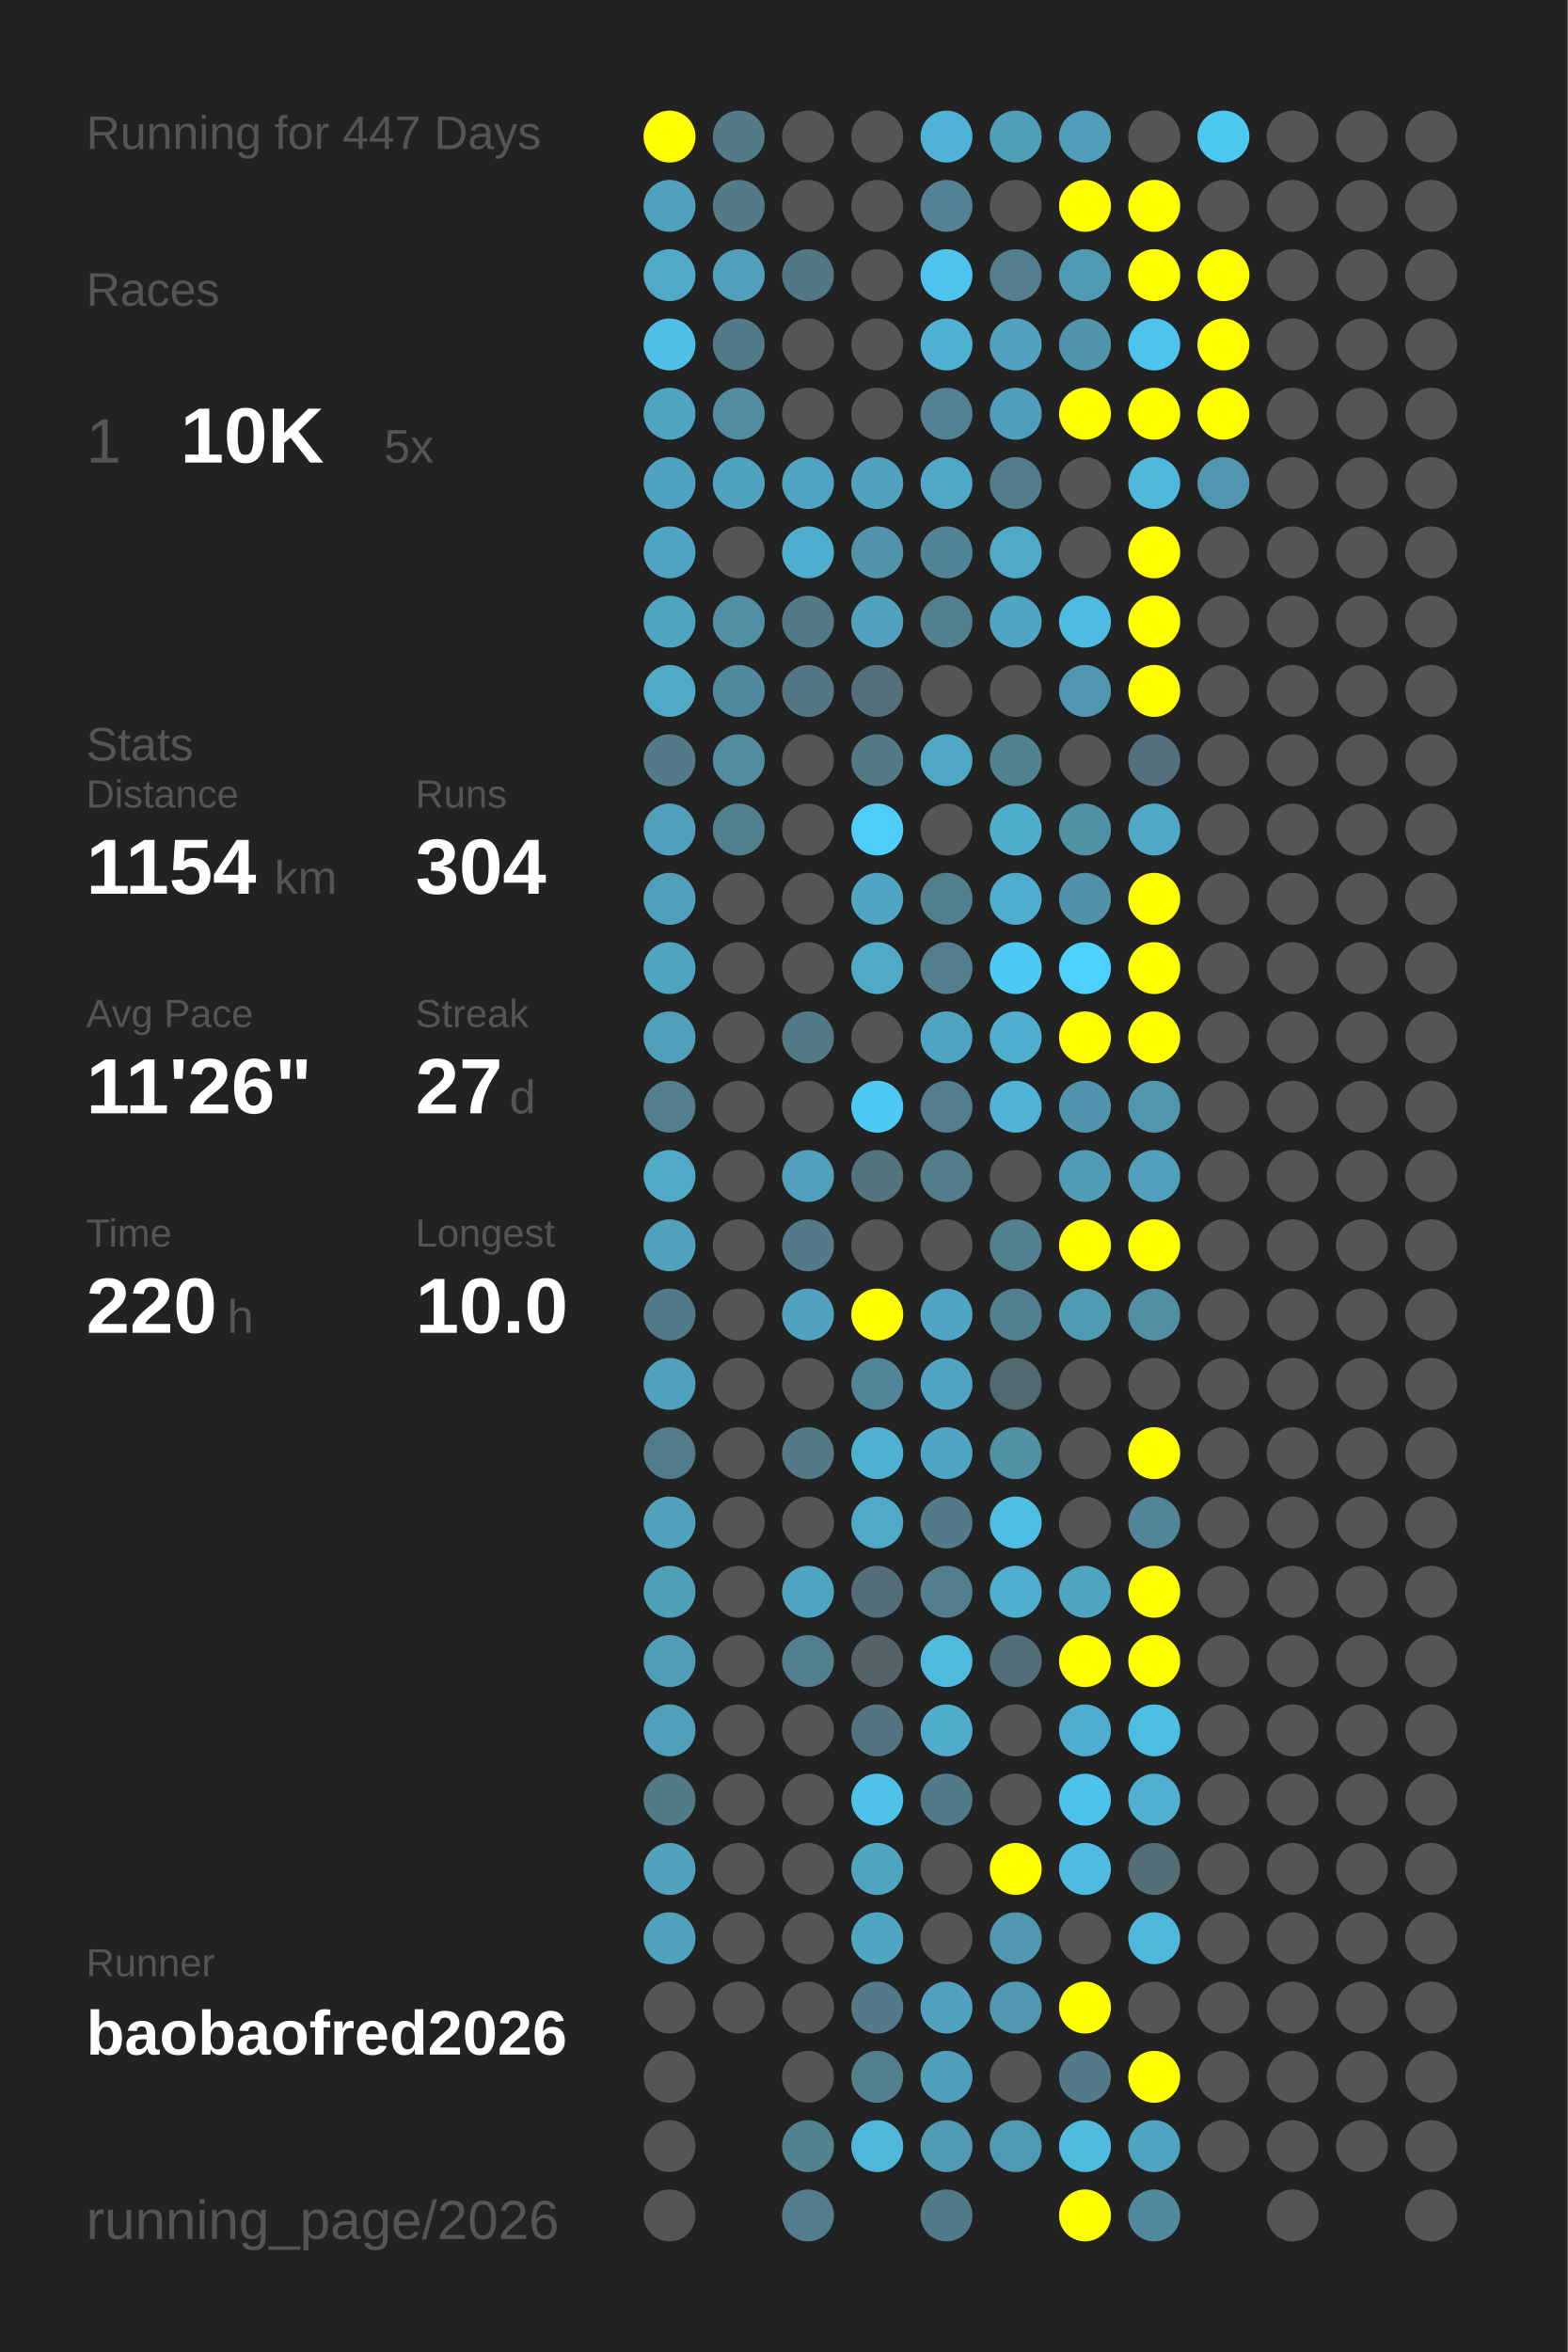
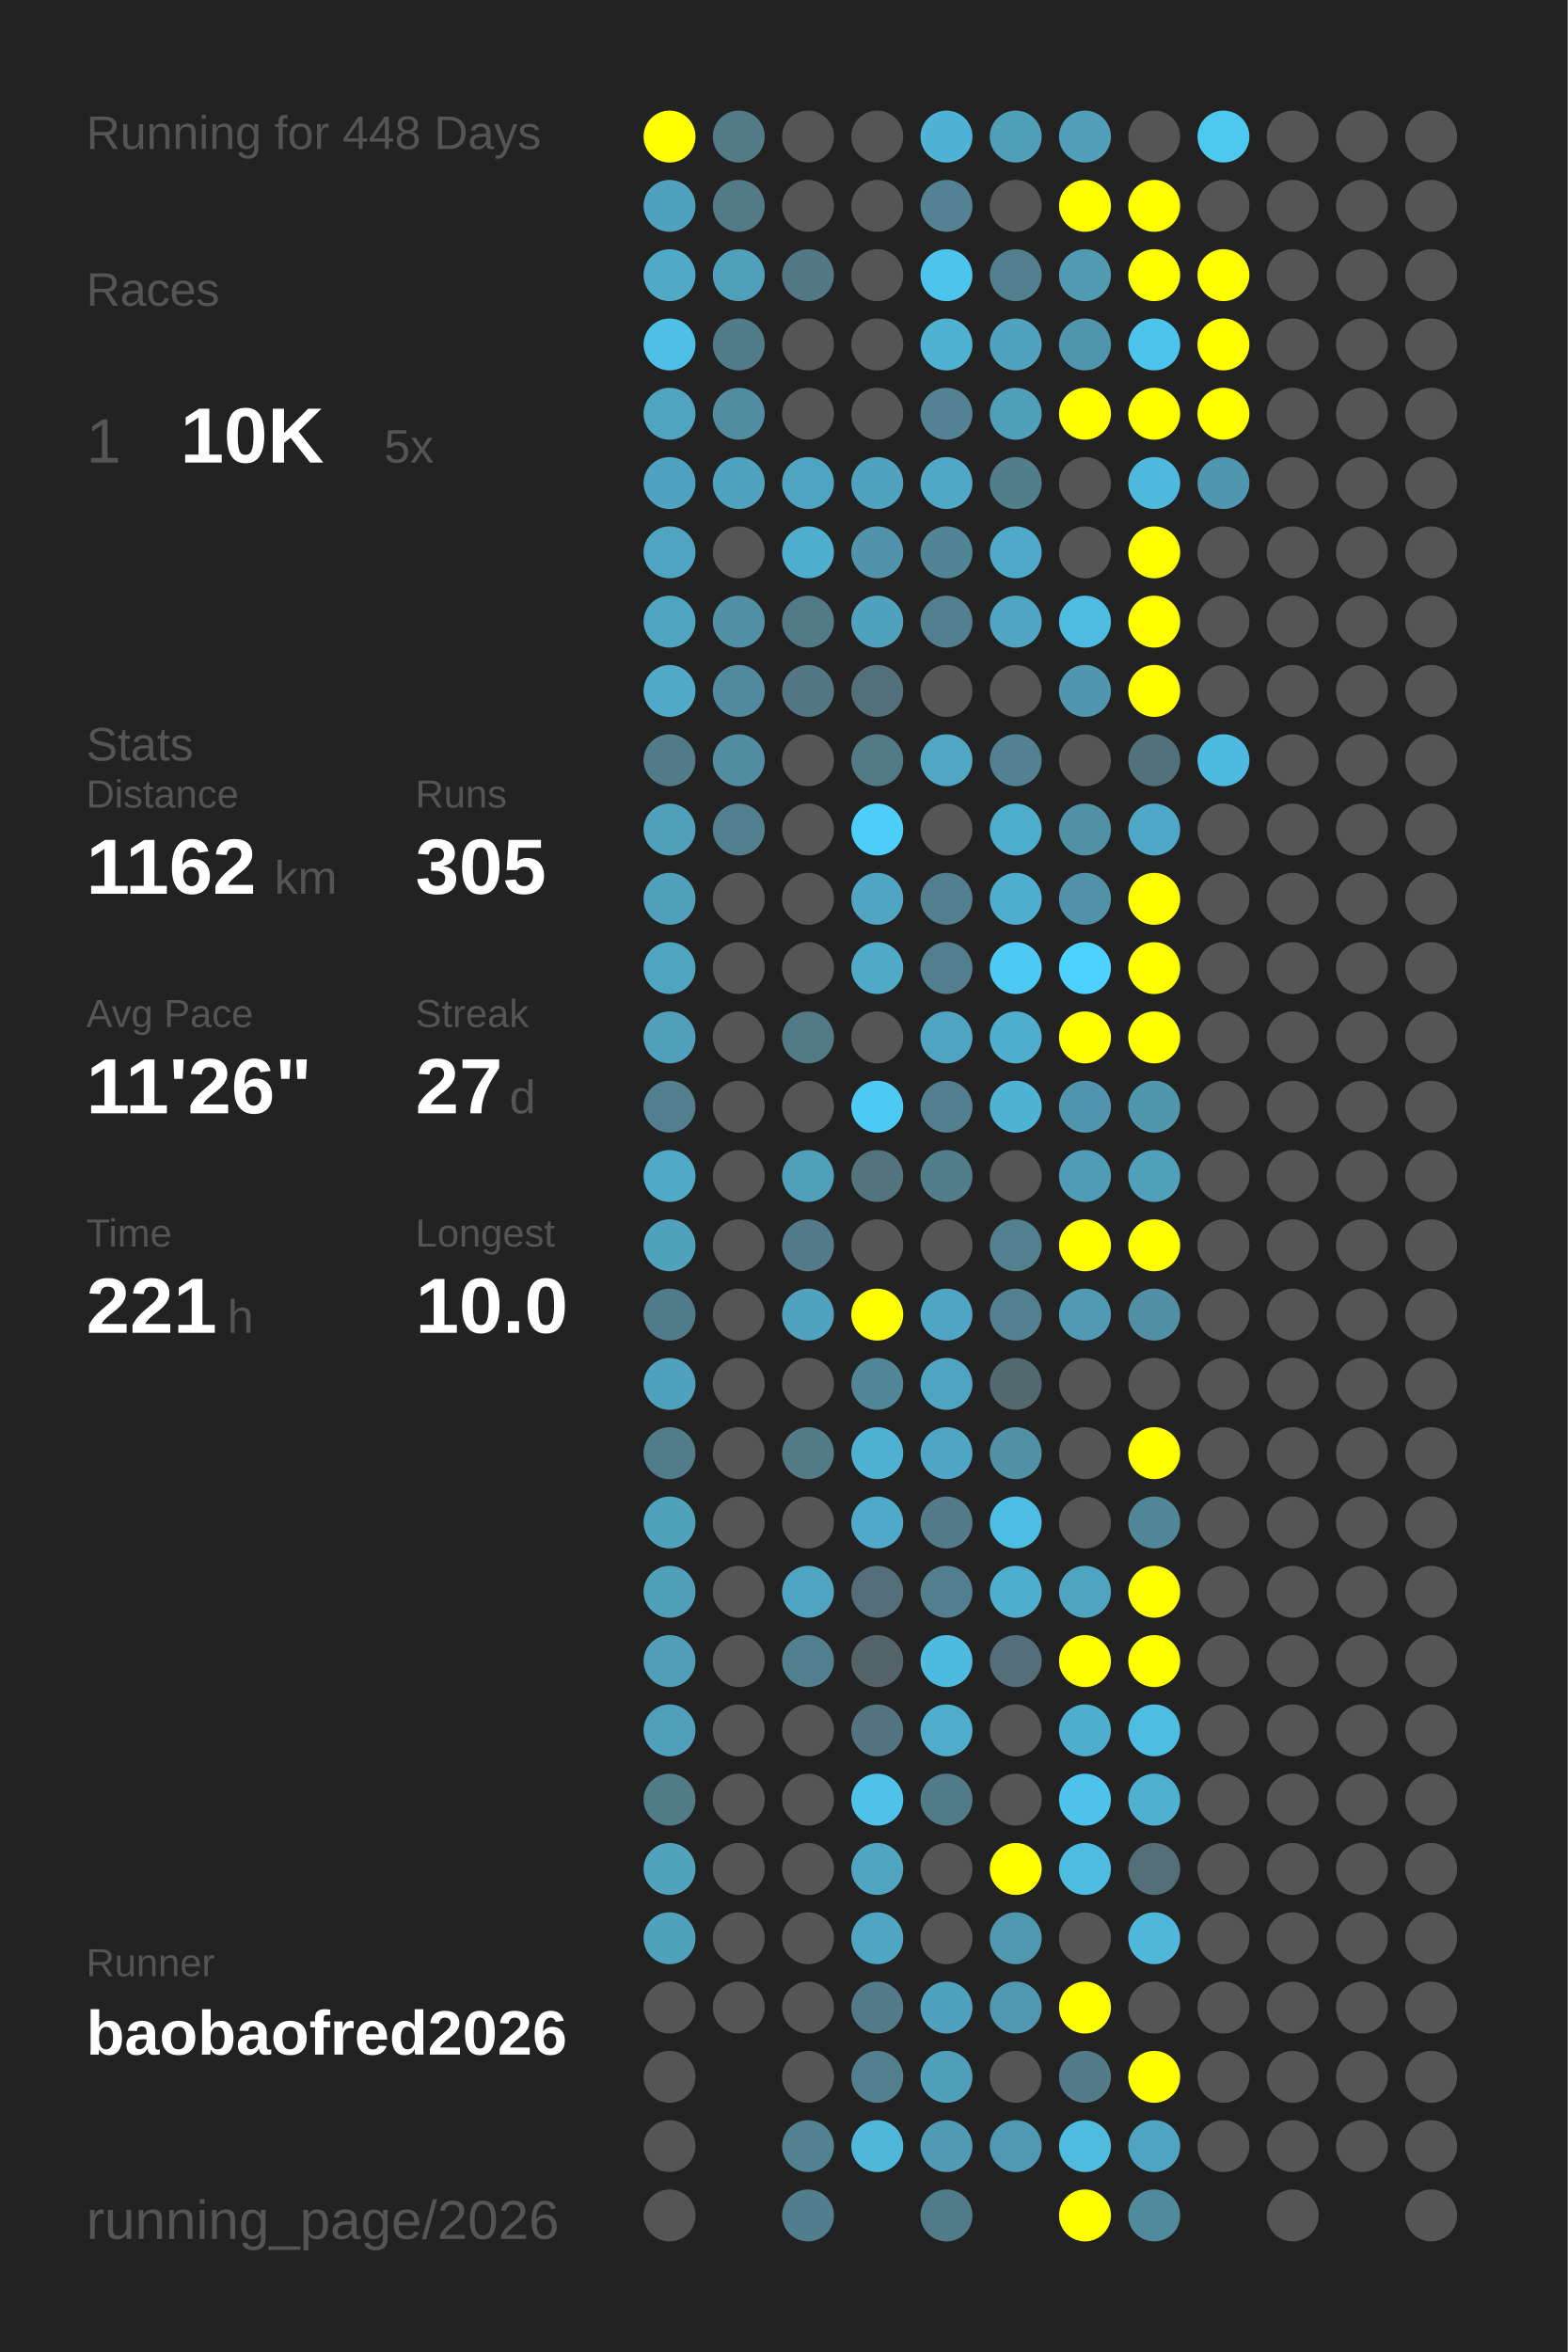
<svg xmlns="http://www.w3.org/2000/svg" baseProfile="full" height="300mm" version="1.1" viewBox="0,0,200,300" width="200mm">
  <defs />
  <rect fill="#222222" height="300" width="200" x="0" y="0" />
-   <text fill="#555555" style="font-size:6px; font-family:Arial;" x="11" y="19">Running for 447 Days</text>
+   <text fill="#555555" style="font-size:6px; font-family:Arial;" x="11" y="19">Running for 448 Days</text>
  <text fill="#555555" style="font-size:6px; font-family:Arial;" x="11" y="39">Races</text>
  <text fill="#555555" style="font-size:8px; font-family:Arial;" x="11" y="59">1</text>
  <text fill="#FFFFFF" style="font-size:10px; font-family:Arial; font-weight:bold;" x="23" y="59">10K</text>
  <text fill="#555555" style="font-size:6px; font-family:Arial;" x="49" y="59">5x</text>
  <text fill="#555555" style="font-size:6px; font-family:Arial;" x="11" y="97">Stats</text>
  <text fill="#555555" style="font-size:5px; font-family:Arial;" x="11" y="103">Distance</text>
-   <text fill="#FFFFFF" style="font-size:10px; font-family:Arial; font-weight:bold;" x="11" y="114">1154</text>
+   <text fill="#FFFFFF" style="font-size:10px; font-family:Arial; font-weight:bold;" x="11" y="114">1162</text>
  <text fill="#555555" style="font-size:6px; font-family:Arial;" x="35" y="114">km</text>
  <text fill="#555555" style="font-size:5px; font-family:Arial;" x="53" y="103">Runs</text>
-   <text fill="#FFFFFF" style="font-size:10px; font-family:Arial; font-weight:bold;" x="53" y="114">304</text>
+   <text fill="#FFFFFF" style="font-size:10px; font-family:Arial; font-weight:bold;" x="53" y="114">305</text>
  <text fill="#555555" style="font-size:5px; font-family:Arial;" x="11" y="131">Avg Pace</text>
  <text fill="#FFFFFF" style="font-size:10px; font-family:Arial; font-weight:bold;" x="11" y="142">11'26"</text>
  <text fill="#555555" style="font-size:5px; font-family:Arial;" x="53" y="131">Streak</text>
  <text fill="#FFFFFF" style="font-size:10px; font-family:Arial; font-weight:bold;" x="53" y="142">27</text>
  <text fill="#555555" style="font-size:6px; font-family:Arial;" x="65" y="142">d</text>
  <text fill="#555555" style="font-size:5px; font-family:Arial;" x="11" y="159">Time</text>
-   <text fill="#FFFFFF" style="font-size:10px; font-family:Arial; font-weight:bold;" x="11" y="170">220</text>
+   <text fill="#FFFFFF" style="font-size:10px; font-family:Arial; font-weight:bold;" x="11" y="170">221</text>
  <text fill="#555555" style="font-size:6px; font-family:Arial;" x="29" y="170">h</text>
  <text fill="#555555" style="font-size:5px; font-family:Arial;" x="53" y="159">Longest</text>
  <text fill="#FFFFFF" style="font-size:10px; font-family:Arial; font-weight:bold;" x="53" y="170">10.0</text>
  <text fill="#555555" style="font-size:5px; font-family:Arial;" x="11" y="252.065">Runner</text>
  <text fill="#FFFFFF" style="font-size:8px; font-family:Arial; font-weight:bold;" x="11" y="262.065">baobaofred2026</text>
  <text fill="#555555" style="font-size:7px; font-family:Arial;" x="11" y="285.581">running_page/2026</text>
  <circle cx="85.417" cy="17.419" fill="#FFFF00" r="3.312" />
  <circle cx="85.417" cy="26.258" fill="#50a1bd" r="3.312" />
  <circle cx="85.417" cy="35.097" fill="#4fa9c7" r="3.312" />
  <circle cx="85.417" cy="43.935" fill="#4ebfe5" r="3.312" />
  <circle cx="85.417" cy="52.774" fill="#4fa4c0" r="3.312" />
  <circle cx="85.417" cy="61.613" fill="#4fa3c0" r="3.312" />
  <circle cx="85.417" cy="70.452" fill="#4fa5c1" r="3.312" />
  <circle cx="85.417" cy="79.29" fill="#4fa4c0" r="3.312" />
  <circle cx="85.417" cy="88.129" fill="#4fa9c7" r="3.312" />
  <circle cx="85.417" cy="96.968" fill="#527a88" r="3.312" />
  <circle cx="85.417" cy="105.806" fill="#50a0bb" r="3.312" />
  <circle cx="85.417" cy="114.645" fill="#50a0bb" r="3.312" />
  <circle cx="85.417" cy="123.484" fill="#4fa4c0" r="3.312" />
  <circle cx="85.417" cy="132.323" fill="#50a0bc" r="3.312" />
  <circle cx="85.417" cy="141.161" fill="#527e8d" r="3.312" />
  <circle cx="85.417" cy="150" fill="#4fa9c7" r="3.312" />
  <circle cx="85.417" cy="158.839" fill="#50a1bc" r="3.312" />
  <circle cx="85.417" cy="167.677" fill="#527b89" r="3.312" />
  <circle cx="85.417" cy="176.516" fill="#50a1bd" r="3.312" />
  <circle cx="85.417" cy="185.355" fill="#527c8a" r="3.312" />
  <circle cx="85.417" cy="194.194" fill="#50a1bc" r="3.312" />
  <circle cx="85.417" cy="203.032" fill="#509fb9" r="3.312" />
  <circle cx="85.417" cy="211.871" fill="#509db7" r="3.312" />
  <circle cx="85.417" cy="220.71" fill="#50a0bb" r="3.312" />
  <circle cx="85.417" cy="229.548" fill="#527b88" r="3.312" />
  <circle cx="85.417" cy="238.387" fill="#50a2bd" r="3.312" />
  <circle cx="85.417" cy="247.226" fill="#50a1bc" r="3.312" />
  <circle cx="85.417" cy="256.065" fill="#555555" r="3.312" />
  <circle cx="85.417" cy="264.903" fill="#555555" r="3.312" />
  <circle cx="85.417" cy="273.742" fill="#555555" r="3.312" />
  <circle cx="85.417" cy="282.581" fill="#555555" r="3.312" />
  <circle cx="94.25" cy="17.419" fill="#527a87" r="3.312" />
  <circle cx="94.25" cy="26.258" fill="#527a87" r="3.312" />
  <circle cx="94.25" cy="35.097" fill="#50a0bc" r="3.312" />
  <circle cx="94.25" cy="43.935" fill="#527b89" r="3.312" />
  <circle cx="94.25" cy="52.774" fill="#518ca0" r="3.312" />
  <circle cx="94.25" cy="61.613" fill="#4fa3bf" r="3.312" />
  <circle cx="94.25" cy="70.452" fill="#555555" r="3.312" />
  <circle cx="94.25" cy="79.29" fill="#518fa4" r="3.312" />
  <circle cx="94.25" cy="88.129" fill="#518a9e" r="3.312" />
  <circle cx="94.25" cy="96.968" fill="#518ca0" r="3.312" />
  <circle cx="94.25" cy="105.806" fill="#527f8e" r="3.312" />
  <circle cx="94.25" cy="114.645" fill="#555555" r="3.312" />
  <circle cx="94.25" cy="123.484" fill="#555555" r="3.312" />
  <circle cx="94.25" cy="132.323" fill="#555555" r="3.312" />
  <circle cx="94.25" cy="141.161" fill="#555555" r="3.312" />
  <circle cx="94.25" cy="150" fill="#555555" r="3.312" />
  <circle cx="94.25" cy="158.839" fill="#555555" r="3.312" />
  <circle cx="94.25" cy="167.677" fill="#555555" r="3.312" />
  <circle cx="94.25" cy="176.516" fill="#555555" r="3.312" />
  <circle cx="94.25" cy="185.355" fill="#555555" r="3.312" />
  <circle cx="94.25" cy="194.194" fill="#555555" r="3.312" />
  <circle cx="94.25" cy="203.032" fill="#555555" r="3.312" />
  <circle cx="94.25" cy="211.871" fill="#555555" r="3.312" />
  <circle cx="94.25" cy="220.71" fill="#555555" r="3.312" />
  <circle cx="94.25" cy="229.548" fill="#555555" r="3.312" />
  <circle cx="94.25" cy="238.387" fill="#555555" r="3.312" />
  <circle cx="94.25" cy="247.226" fill="#555555" r="3.312" />
  <circle cx="94.25" cy="256.065" fill="#555555" r="3.312" />
  <circle cx="103.083" cy="17.419" fill="#555555" r="3.312" />
  <circle cx="103.083" cy="26.258" fill="#555555" r="3.312" />
  <circle cx="103.083" cy="35.097" fill="#527885" r="3.312" />
  <circle cx="103.083" cy="43.935" fill="#555555" r="3.312" />
  <circle cx="103.083" cy="52.774" fill="#555555" r="3.312" />
  <circle cx="103.083" cy="61.613" fill="#4fa4c1" r="3.312" />
  <circle cx="103.083" cy="70.452" fill="#4faece" r="3.312" />
  <circle cx="103.083" cy="79.29" fill="#527986" r="3.312" />
  <circle cx="103.083" cy="88.129" fill="#527683" r="3.312" />
  <circle cx="103.083" cy="96.968" fill="#555555" r="3.312" />
  <circle cx="103.083" cy="105.806" fill="#555555" r="3.312" />
  <circle cx="103.083" cy="114.645" fill="#555555" r="3.312" />
  <circle cx="103.083" cy="123.484" fill="#555555" r="3.312" />
  <circle cx="103.083" cy="132.323" fill="#527986" r="3.312" />
  <circle cx="103.083" cy="141.161" fill="#555555" r="3.312" />
  <circle cx="103.083" cy="150" fill="#50a0bb" r="3.312" />
  <circle cx="103.083" cy="158.839" fill="#527a88" r="3.312" />
  <circle cx="103.083" cy="167.677" fill="#50a2be" r="3.312" />
  <circle cx="103.083" cy="176.516" fill="#555555" r="3.312" />
  <circle cx="103.083" cy="185.355" fill="#527a87" r="3.312" />
  <circle cx="103.083" cy="194.194" fill="#555555" r="3.312" />
  <circle cx="103.083" cy="203.032" fill="#4fa5c1" r="3.312" />
  <circle cx="103.083" cy="211.871" fill="#527f8e" r="3.312" />
  <circle cx="103.083" cy="220.71" fill="#555555" r="3.312" />
  <circle cx="103.083" cy="229.548" fill="#555555" r="3.312" />
  <circle cx="103.083" cy="238.387" fill="#555555" r="3.312" />
  <circle cx="103.083" cy="247.226" fill="#555555" r="3.312" />
  <circle cx="103.083" cy="256.065" fill="#555555" r="3.312" />
  <circle cx="103.083" cy="264.903" fill="#555555" r="3.312" />
  <circle cx="103.083" cy="273.742" fill="#528190" r="3.312" />
  <circle cx="103.083" cy="282.581" fill="#527d8c" r="3.312" />
  <circle cx="111.917" cy="17.419" fill="#555555" r="3.312" />
  <circle cx="111.917" cy="26.258" fill="#555555" r="3.312" />
  <circle cx="111.917" cy="35.097" fill="#555555" r="3.312" />
  <circle cx="111.917" cy="43.935" fill="#555555" r="3.312" />
  <circle cx="111.917" cy="52.774" fill="#555555" r="3.312" />
  <circle cx="111.917" cy="61.613" fill="#50a2be" r="3.312" />
  <circle cx="111.917" cy="70.452" fill="#5093aa" r="3.312" />
  <circle cx="111.917" cy="79.29" fill="#50a1bd" r="3.312" />
  <circle cx="111.917" cy="88.129" fill="#53707a" r="3.312" />
  <circle cx="111.917" cy="96.968" fill="#527986" r="3.312" />
  <circle cx="111.917" cy="105.806" fill="#4dcef9" r="3.312" />
  <circle cx="111.917" cy="114.645" fill="#4fa5c2" r="3.312" />
  <circle cx="111.917" cy="123.484" fill="#4faac8" r="3.312" />
  <circle cx="111.917" cy="132.323" fill="#555555" r="3.312" />
  <circle cx="111.917" cy="141.161" fill="#4dcaf4" r="3.312" />
  <circle cx="111.917" cy="150" fill="#53737d" r="3.312" />
  <circle cx="111.917" cy="158.839" fill="#555555" r="3.312" />
  <circle cx="111.917" cy="167.677" fill="#FFFF00" r="3.312" />
  <circle cx="111.917" cy="176.516" fill="#518698" r="3.312" />
  <circle cx="111.917" cy="185.355" fill="#4fb1d2" r="3.312" />
  <circle cx="111.917" cy="194.194" fill="#4faac9" r="3.312" />
  <circle cx="111.917" cy="203.032" fill="#536e78" r="3.312" />
  <circle cx="111.917" cy="211.871" fill="#546369" r="3.312" />
  <circle cx="111.917" cy="220.71" fill="#527480" r="3.312" />
  <circle cx="111.917" cy="229.548" fill="#4ec2e9" r="3.312" />
  <circle cx="111.917" cy="238.387" fill="#4fa4c0" r="3.312" />
  <circle cx="111.917" cy="247.226" fill="#4fa6c3" r="3.312" />
  <circle cx="111.917" cy="256.065" fill="#527a88" r="3.312" />
  <circle cx="111.917" cy="264.903" fill="#527f8e" r="3.312" />
  <circle cx="111.917" cy="273.742" fill="#4eb7da" r="3.312" />
  <circle cx="120.75" cy="17.419" fill="#4eb3d6" r="3.312" />
  <circle cx="120.75" cy="26.258" fill="#528293" r="3.312" />
  <circle cx="120.75" cy="35.097" fill="#4dc4ed" r="3.312" />
  <circle cx="120.75" cy="43.935" fill="#4fb2d3" r="3.312" />
  <circle cx="120.75" cy="52.774" fill="#528293" r="3.312" />
  <circle cx="120.75" cy="61.613" fill="#4fa8c5" r="3.312" />
  <circle cx="120.75" cy="70.452" fill="#518596" r="3.312" />
  <circle cx="120.75" cy="79.29" fill="#527f8e" r="3.312" />
  <circle cx="120.75" cy="88.129" fill="#555555" r="3.312" />
  <circle cx="120.75" cy="96.968" fill="#4fa7c4" r="3.312" />
  <circle cx="120.75" cy="105.806" fill="#555555" r="3.312" />
  <circle cx="120.75" cy="114.645" fill="#527f8e" r="3.312" />
  <circle cx="120.75" cy="123.484" fill="#527e8d" r="3.312" />
  <circle cx="120.75" cy="132.323" fill="#4fa5c1" r="3.312" />
  <circle cx="120.75" cy="141.161" fill="#527e8d" r="3.312" />
  <circle cx="120.75" cy="150" fill="#527e8c" r="3.312" />
  <circle cx="120.75" cy="158.839" fill="#555555" r="3.312" />
  <circle cx="120.75" cy="167.677" fill="#4fa6c4" r="3.312" />
  <circle cx="120.75" cy="176.516" fill="#4fa4c1" r="3.312" />
  <circle cx="120.75" cy="185.355" fill="#4fa6c4" r="3.312" />
  <circle cx="120.75" cy="194.194" fill="#527a88" r="3.312" />
  <circle cx="120.75" cy="203.032" fill="#527e8d" r="3.312" />
  <circle cx="120.75" cy="211.871" fill="#4ebade" r="3.312" />
  <circle cx="120.75" cy="220.71" fill="#4faccb" r="3.312" />
  <circle cx="120.75" cy="229.548" fill="#527b89" r="3.312" />
  <circle cx="120.75" cy="238.387" fill="#555555" r="3.312" />
  <circle cx="120.75" cy="247.226" fill="#555555" r="3.312" />
  <circle cx="120.75" cy="256.065" fill="#50a1bd" r="3.312" />
  <circle cx="120.75" cy="264.903" fill="#509fba" r="3.312" />
  <circle cx="120.75" cy="273.742" fill="#509ab3" r="3.312" />
  <circle cx="120.75" cy="282.581" fill="#527b89" r="3.312" />
  <circle cx="129.583" cy="17.419" fill="#509fb9" r="3.312" />
  <circle cx="129.583" cy="26.258" fill="#555555" r="3.312" />
  <circle cx="129.583" cy="35.097" fill="#527e8d" r="3.312" />
  <circle cx="129.583" cy="43.935" fill="#50a2be" r="3.312" />
  <circle cx="129.583" cy="52.774" fill="#509fba" r="3.312" />
  <circle cx="129.583" cy="61.613" fill="#527d8b" r="3.312" />
  <circle cx="129.583" cy="70.452" fill="#4faac9" r="3.312" />
  <circle cx="129.583" cy="79.29" fill="#4fa5c2" r="3.312" />
  <circle cx="129.583" cy="88.129" fill="#555555" r="3.312" />
  <circle cx="129.583" cy="96.968" fill="#528191" r="3.312" />
  <circle cx="129.583" cy="105.806" fill="#4fadcc" r="3.312" />
  <circle cx="129.583" cy="114.645" fill="#4fadcd" r="3.312" />
  <circle cx="129.583" cy="123.484" fill="#4dcaf4" r="3.312" />
  <circle cx="129.583" cy="132.323" fill="#4fadcd" r="3.312" />
  <circle cx="129.583" cy="141.161" fill="#4eb3d5" r="3.312" />
  <circle cx="129.583" cy="150" fill="#555555" r="3.312" />
  <circle cx="129.583" cy="158.839" fill="#52808f" r="3.312" />
  <circle cx="129.583" cy="167.677" fill="#528090" r="3.312" />
  <circle cx="129.583" cy="176.516" fill="#536970" r="3.312" />
  <circle cx="129.583" cy="185.355" fill="#5191a6" r="3.312" />
  <circle cx="129.583" cy="194.194" fill="#4ebde3" r="3.312" />
  <circle cx="129.583" cy="203.032" fill="#4faece" r="3.312" />
  <circle cx="129.583" cy="211.871" fill="#536e78" r="3.312" />
  <circle cx="129.583" cy="220.71" fill="#555555" r="3.312" />
  <circle cx="129.583" cy="229.548" fill="#555555" r="3.312" />
  <circle cx="129.583" cy="238.387" fill="#FFFF00" r="3.312" />
  <circle cx="129.583" cy="247.226" fill="#5098b0" r="3.312" />
  <circle cx="129.583" cy="256.065" fill="#5098b0" r="3.312" />
  <circle cx="129.583" cy="264.903" fill="#555555" r="3.312" />
  <circle cx="129.583" cy="273.742" fill="#5099b2" r="3.312" />
  <circle cx="138.417" cy="17.419" fill="#509eb9" r="3.312" />
  <circle cx="138.417" cy="26.258" fill="#FFFF00" r="3.312" />
  <circle cx="138.417" cy="35.097" fill="#509ab2" r="3.312" />
  <circle cx="138.417" cy="43.935" fill="#5095ac" r="3.312" />
  <circle cx="138.417" cy="52.774" fill="#FFFF00" r="3.312" />
  <circle cx="138.417" cy="61.613" fill="#555555" r="3.312" />
  <circle cx="138.417" cy="70.452" fill="#555555" r="3.312" />
  <circle cx="138.417" cy="79.29" fill="#4ebce1" r="3.312" />
  <circle cx="138.417" cy="88.129" fill="#5096ae" r="3.312" />
  <circle cx="138.417" cy="96.968" fill="#555555" r="3.312" />
  <circle cx="138.417" cy="105.806" fill="#5191a6" r="3.312" />
  <circle cx="138.417" cy="114.645" fill="#5192a8" r="3.312" />
  <circle cx="138.417" cy="123.484" fill="#4dd1fe" r="3.312" />
  <circle cx="138.417" cy="132.323" fill="#FFFF00" r="3.312" />
  <circle cx="138.417" cy="141.161" fill="#5095ad" r="3.312" />
  <circle cx="138.417" cy="150" fill="#509cb6" r="3.312" />
  <circle cx="138.417" cy="158.839" fill="#FFFF00" r="3.312" />
  <circle cx="138.417" cy="167.677" fill="#509ab4" r="3.312" />
  <circle cx="138.417" cy="176.516" fill="#555555" r="3.312" />
  <circle cx="138.417" cy="185.355" fill="#555555" r="3.312" />
  <circle cx="138.417" cy="194.194" fill="#555555" r="3.312" />
  <circle cx="138.417" cy="203.032" fill="#4fa4c0" r="3.312" />
  <circle cx="138.417" cy="211.871" fill="#FFFF00" r="3.312" />
  <circle cx="138.417" cy="220.71" fill="#4fadcd" r="3.312" />
  <circle cx="138.417" cy="229.548" fill="#4dc3eb" r="3.312" />
  <circle cx="138.417" cy="238.387" fill="#4ebce1" r="3.312" />
  <circle cx="138.417" cy="247.226" fill="#555555" r="3.312" />
  <circle cx="138.417" cy="256.065" fill="#FFFF00" r="3.312" />
  <circle cx="138.417" cy="264.903" fill="#527a88" r="3.312" />
  <circle cx="138.417" cy="273.742" fill="#4ebbdf" r="3.312" />
  <circle cx="138.417" cy="282.581" fill="#FFFF00" r="3.312" />
  <circle cx="147.25" cy="17.419" fill="#555555" r="3.312" />
  <circle cx="147.25" cy="26.258" fill="#FFFF00" r="3.312" />
  <circle cx="147.25" cy="35.097" fill="#FFFF00" r="3.312" />
  <circle cx="147.25" cy="43.935" fill="#4dc4ed" r="3.312" />
  <circle cx="147.25" cy="52.774" fill="#FFFF00" r="3.312" />
  <circle cx="147.25" cy="61.613" fill="#4eb9dd" r="3.312" />
  <circle cx="147.25" cy="70.452" fill="#FFFF00" r="3.312" />
  <circle cx="147.25" cy="79.29" fill="#FFFF00" r="3.312" />
  <circle cx="147.25" cy="88.129" fill="#FFFF00" r="3.312" />
  <circle cx="147.25" cy="96.968" fill="#53717c" r="3.312" />
  <circle cx="147.25" cy="105.806" fill="#4fa8c7" r="3.312" />
  <circle cx="147.25" cy="114.645" fill="#FFFF00" r="3.312" />
  <circle cx="147.25" cy="123.484" fill="#FFFF00" r="3.312" />
  <circle cx="147.25" cy="132.323" fill="#FFFF00" r="3.312" />
  <circle cx="147.25" cy="141.161" fill="#5096ad" r="3.312" />
  <circle cx="147.25" cy="150" fill="#50a0bb" r="3.312" />
  <circle cx="147.25" cy="158.839" fill="#FFFF00" r="3.312" />
  <circle cx="147.25" cy="167.677" fill="#518fa4" r="3.312" />
  <circle cx="147.25" cy="176.516" fill="#555555" r="3.312" />
  <circle cx="147.25" cy="185.355" fill="#FFFF00" r="3.312" />
  <circle cx="147.25" cy="194.194" fill="#518698" r="3.312" />
  <circle cx="147.25" cy="203.032" fill="#FFFF00" r="3.312" />
  <circle cx="147.25" cy="211.871" fill="#FFFF00" r="3.312" />
  <circle cx="147.25" cy="220.71" fill="#4ebde2" r="3.312" />
  <circle cx="147.25" cy="229.548" fill="#4fb0d0" r="3.312" />
  <circle cx="147.25" cy="238.387" fill="#536e77" r="3.312" />
  <circle cx="147.25" cy="247.226" fill="#4eb7da" r="3.312" />
  <circle cx="147.25" cy="256.065" fill="#555555" r="3.312" />
  <circle cx="147.25" cy="264.903" fill="#FFFF00" r="3.312" />
  <circle cx="147.25" cy="273.742" fill="#4fa4c1" r="3.312" />
  <circle cx="147.25" cy="282.581" fill="#518a9d" r="3.312" />
  <circle cx="156.083" cy="17.419" fill="#4dc8f1" r="3.312" />
  <circle cx="156.083" cy="26.258" fill="#555555" r="3.312" />
  <circle cx="156.083" cy="35.097" fill="#FFFF00" r="3.312" />
  <circle cx="156.083" cy="43.935" fill="#FFFF00" r="3.312" />
  <circle cx="156.083" cy="52.774" fill="#FFFF00" r="3.312" />
  <circle cx="156.083" cy="61.613" fill="#5096ae" r="3.312" />
  <circle cx="156.083" cy="70.452" fill="#555555" r="3.312" />
  <circle cx="156.083" cy="79.29" fill="#555555" r="3.312" />
  <circle cx="156.083" cy="88.129" fill="#555555" r="3.312" />
-   <circle cx="156.083" cy="96.968" fill="#555555" r="3.312" />
+   <circle cx="156.083" cy="96.968" fill="#4ebadf" r="3.312" />
  <circle cx="156.083" cy="105.806" fill="#555555" r="3.312" />
  <circle cx="156.083" cy="114.645" fill="#555555" r="3.312" />
  <circle cx="156.083" cy="123.484" fill="#555555" r="3.312" />
  <circle cx="156.083" cy="132.323" fill="#555555" r="3.312" />
  <circle cx="156.083" cy="141.161" fill="#555555" r="3.312" />
  <circle cx="156.083" cy="150" fill="#555555" r="3.312" />
  <circle cx="156.083" cy="158.839" fill="#555555" r="3.312" />
  <circle cx="156.083" cy="167.677" fill="#555555" r="3.312" />
  <circle cx="156.083" cy="176.516" fill="#555555" r="3.312" />
  <circle cx="156.083" cy="185.355" fill="#555555" r="3.312" />
  <circle cx="156.083" cy="194.194" fill="#555555" r="3.312" />
  <circle cx="156.083" cy="203.032" fill="#555555" r="3.312" />
  <circle cx="156.083" cy="211.871" fill="#555555" r="3.312" />
  <circle cx="156.083" cy="220.71" fill="#555555" r="3.312" />
  <circle cx="156.083" cy="229.548" fill="#555555" r="3.312" />
  <circle cx="156.083" cy="238.387" fill="#555555" r="3.312" />
  <circle cx="156.083" cy="247.226" fill="#555555" r="3.312" />
  <circle cx="156.083" cy="256.065" fill="#555555" r="3.312" />
  <circle cx="156.083" cy="264.903" fill="#555555" r="3.312" />
  <circle cx="156.083" cy="273.742" fill="#555555" r="3.312" />
  <circle cx="164.917" cy="17.419" fill="#555555" r="3.312" />
  <circle cx="164.917" cy="26.258" fill="#555555" r="3.312" />
  <circle cx="164.917" cy="35.097" fill="#555555" r="3.312" />
  <circle cx="164.917" cy="43.935" fill="#555555" r="3.312" />
  <circle cx="164.917" cy="52.774" fill="#555555" r="3.312" />
  <circle cx="164.917" cy="61.613" fill="#555555" r="3.312" />
  <circle cx="164.917" cy="70.452" fill="#555555" r="3.312" />
  <circle cx="164.917" cy="79.29" fill="#555555" r="3.312" />
  <circle cx="164.917" cy="88.129" fill="#555555" r="3.312" />
  <circle cx="164.917" cy="96.968" fill="#555555" r="3.312" />
  <circle cx="164.917" cy="105.806" fill="#555555" r="3.312" />
  <circle cx="164.917" cy="114.645" fill="#555555" r="3.312" />
  <circle cx="164.917" cy="123.484" fill="#555555" r="3.312" />
  <circle cx="164.917" cy="132.323" fill="#555555" r="3.312" />
  <circle cx="164.917" cy="141.161" fill="#555555" r="3.312" />
  <circle cx="164.917" cy="150" fill="#555555" r="3.312" />
  <circle cx="164.917" cy="158.839" fill="#555555" r="3.312" />
  <circle cx="164.917" cy="167.677" fill="#555555" r="3.312" />
  <circle cx="164.917" cy="176.516" fill="#555555" r="3.312" />
  <circle cx="164.917" cy="185.355" fill="#555555" r="3.312" />
  <circle cx="164.917" cy="194.194" fill="#555555" r="3.312" />
  <circle cx="164.917" cy="203.032" fill="#555555" r="3.312" />
  <circle cx="164.917" cy="211.871" fill="#555555" r="3.312" />
  <circle cx="164.917" cy="220.71" fill="#555555" r="3.312" />
  <circle cx="164.917" cy="229.548" fill="#555555" r="3.312" />
  <circle cx="164.917" cy="238.387" fill="#555555" r="3.312" />
  <circle cx="164.917" cy="247.226" fill="#555555" r="3.312" />
  <circle cx="164.917" cy="256.065" fill="#555555" r="3.312" />
  <circle cx="164.917" cy="264.903" fill="#555555" r="3.312" />
  <circle cx="164.917" cy="273.742" fill="#555555" r="3.312" />
  <circle cx="164.917" cy="282.581" fill="#555555" r="3.312" />
  <circle cx="173.75" cy="17.419" fill="#555555" r="3.312" />
  <circle cx="173.75" cy="26.258" fill="#555555" r="3.312" />
  <circle cx="173.75" cy="35.097" fill="#555555" r="3.312" />
  <circle cx="173.75" cy="43.935" fill="#555555" r="3.312" />
  <circle cx="173.75" cy="52.774" fill="#555555" r="3.312" />
  <circle cx="173.75" cy="61.613" fill="#555555" r="3.312" />
  <circle cx="173.75" cy="70.452" fill="#555555" r="3.312" />
  <circle cx="173.75" cy="79.29" fill="#555555" r="3.312" />
  <circle cx="173.75" cy="88.129" fill="#555555" r="3.312" />
  <circle cx="173.75" cy="96.968" fill="#555555" r="3.312" />
  <circle cx="173.75" cy="105.806" fill="#555555" r="3.312" />
  <circle cx="173.75" cy="114.645" fill="#555555" r="3.312" />
  <circle cx="173.75" cy="123.484" fill="#555555" r="3.312" />
  <circle cx="173.75" cy="132.323" fill="#555555" r="3.312" />
  <circle cx="173.75" cy="141.161" fill="#555555" r="3.312" />
  <circle cx="173.75" cy="150" fill="#555555" r="3.312" />
  <circle cx="173.75" cy="158.839" fill="#555555" r="3.312" />
  <circle cx="173.75" cy="167.677" fill="#555555" r="3.312" />
  <circle cx="173.75" cy="176.516" fill="#555555" r="3.312" />
  <circle cx="173.75" cy="185.355" fill="#555555" r="3.312" />
  <circle cx="173.75" cy="194.194" fill="#555555" r="3.312" />
  <circle cx="173.75" cy="203.032" fill="#555555" r="3.312" />
  <circle cx="173.75" cy="211.871" fill="#555555" r="3.312" />
  <circle cx="173.75" cy="220.71" fill="#555555" r="3.312" />
  <circle cx="173.75" cy="229.548" fill="#555555" r="3.312" />
  <circle cx="173.75" cy="238.387" fill="#555555" r="3.312" />
  <circle cx="173.75" cy="247.226" fill="#555555" r="3.312" />
  <circle cx="173.75" cy="256.065" fill="#555555" r="3.312" />
  <circle cx="173.75" cy="264.903" fill="#555555" r="3.312" />
  <circle cx="173.75" cy="273.742" fill="#555555" r="3.312" />
  <circle cx="182.583" cy="17.419" fill="#555555" r="3.312" />
  <circle cx="182.583" cy="26.258" fill="#555555" r="3.312" />
  <circle cx="182.583" cy="35.097" fill="#555555" r="3.312" />
  <circle cx="182.583" cy="43.935" fill="#555555" r="3.312" />
  <circle cx="182.583" cy="52.774" fill="#555555" r="3.312" />
  <circle cx="182.583" cy="61.613" fill="#555555" r="3.312" />
  <circle cx="182.583" cy="70.452" fill="#555555" r="3.312" />
  <circle cx="182.583" cy="79.29" fill="#555555" r="3.312" />
  <circle cx="182.583" cy="88.129" fill="#555555" r="3.312" />
  <circle cx="182.583" cy="96.968" fill="#555555" r="3.312" />
  <circle cx="182.583" cy="105.806" fill="#555555" r="3.312" />
  <circle cx="182.583" cy="114.645" fill="#555555" r="3.312" />
  <circle cx="182.583" cy="123.484" fill="#555555" r="3.312" />
  <circle cx="182.583" cy="132.323" fill="#555555" r="3.312" />
  <circle cx="182.583" cy="141.161" fill="#555555" r="3.312" />
  <circle cx="182.583" cy="150" fill="#555555" r="3.312" />
  <circle cx="182.583" cy="158.839" fill="#555555" r="3.312" />
  <circle cx="182.583" cy="167.677" fill="#555555" r="3.312" />
  <circle cx="182.583" cy="176.516" fill="#555555" r="3.312" />
  <circle cx="182.583" cy="185.355" fill="#555555" r="3.312" />
  <circle cx="182.583" cy="194.194" fill="#555555" r="3.312" />
  <circle cx="182.583" cy="203.032" fill="#555555" r="3.312" />
  <circle cx="182.583" cy="211.871" fill="#555555" r="3.312" />
  <circle cx="182.583" cy="220.71" fill="#555555" r="3.312" />
  <circle cx="182.583" cy="229.548" fill="#555555" r="3.312" />
  <circle cx="182.583" cy="238.387" fill="#555555" r="3.312" />
  <circle cx="182.583" cy="247.226" fill="#555555" r="3.312" />
  <circle cx="182.583" cy="256.065" fill="#555555" r="3.312" />
  <circle cx="182.583" cy="264.903" fill="#555555" r="3.312" />
  <circle cx="182.583" cy="273.742" fill="#555555" r="3.312" />
  <circle cx="182.583" cy="282.581" fill="#555555" r="3.312" />
</svg>
